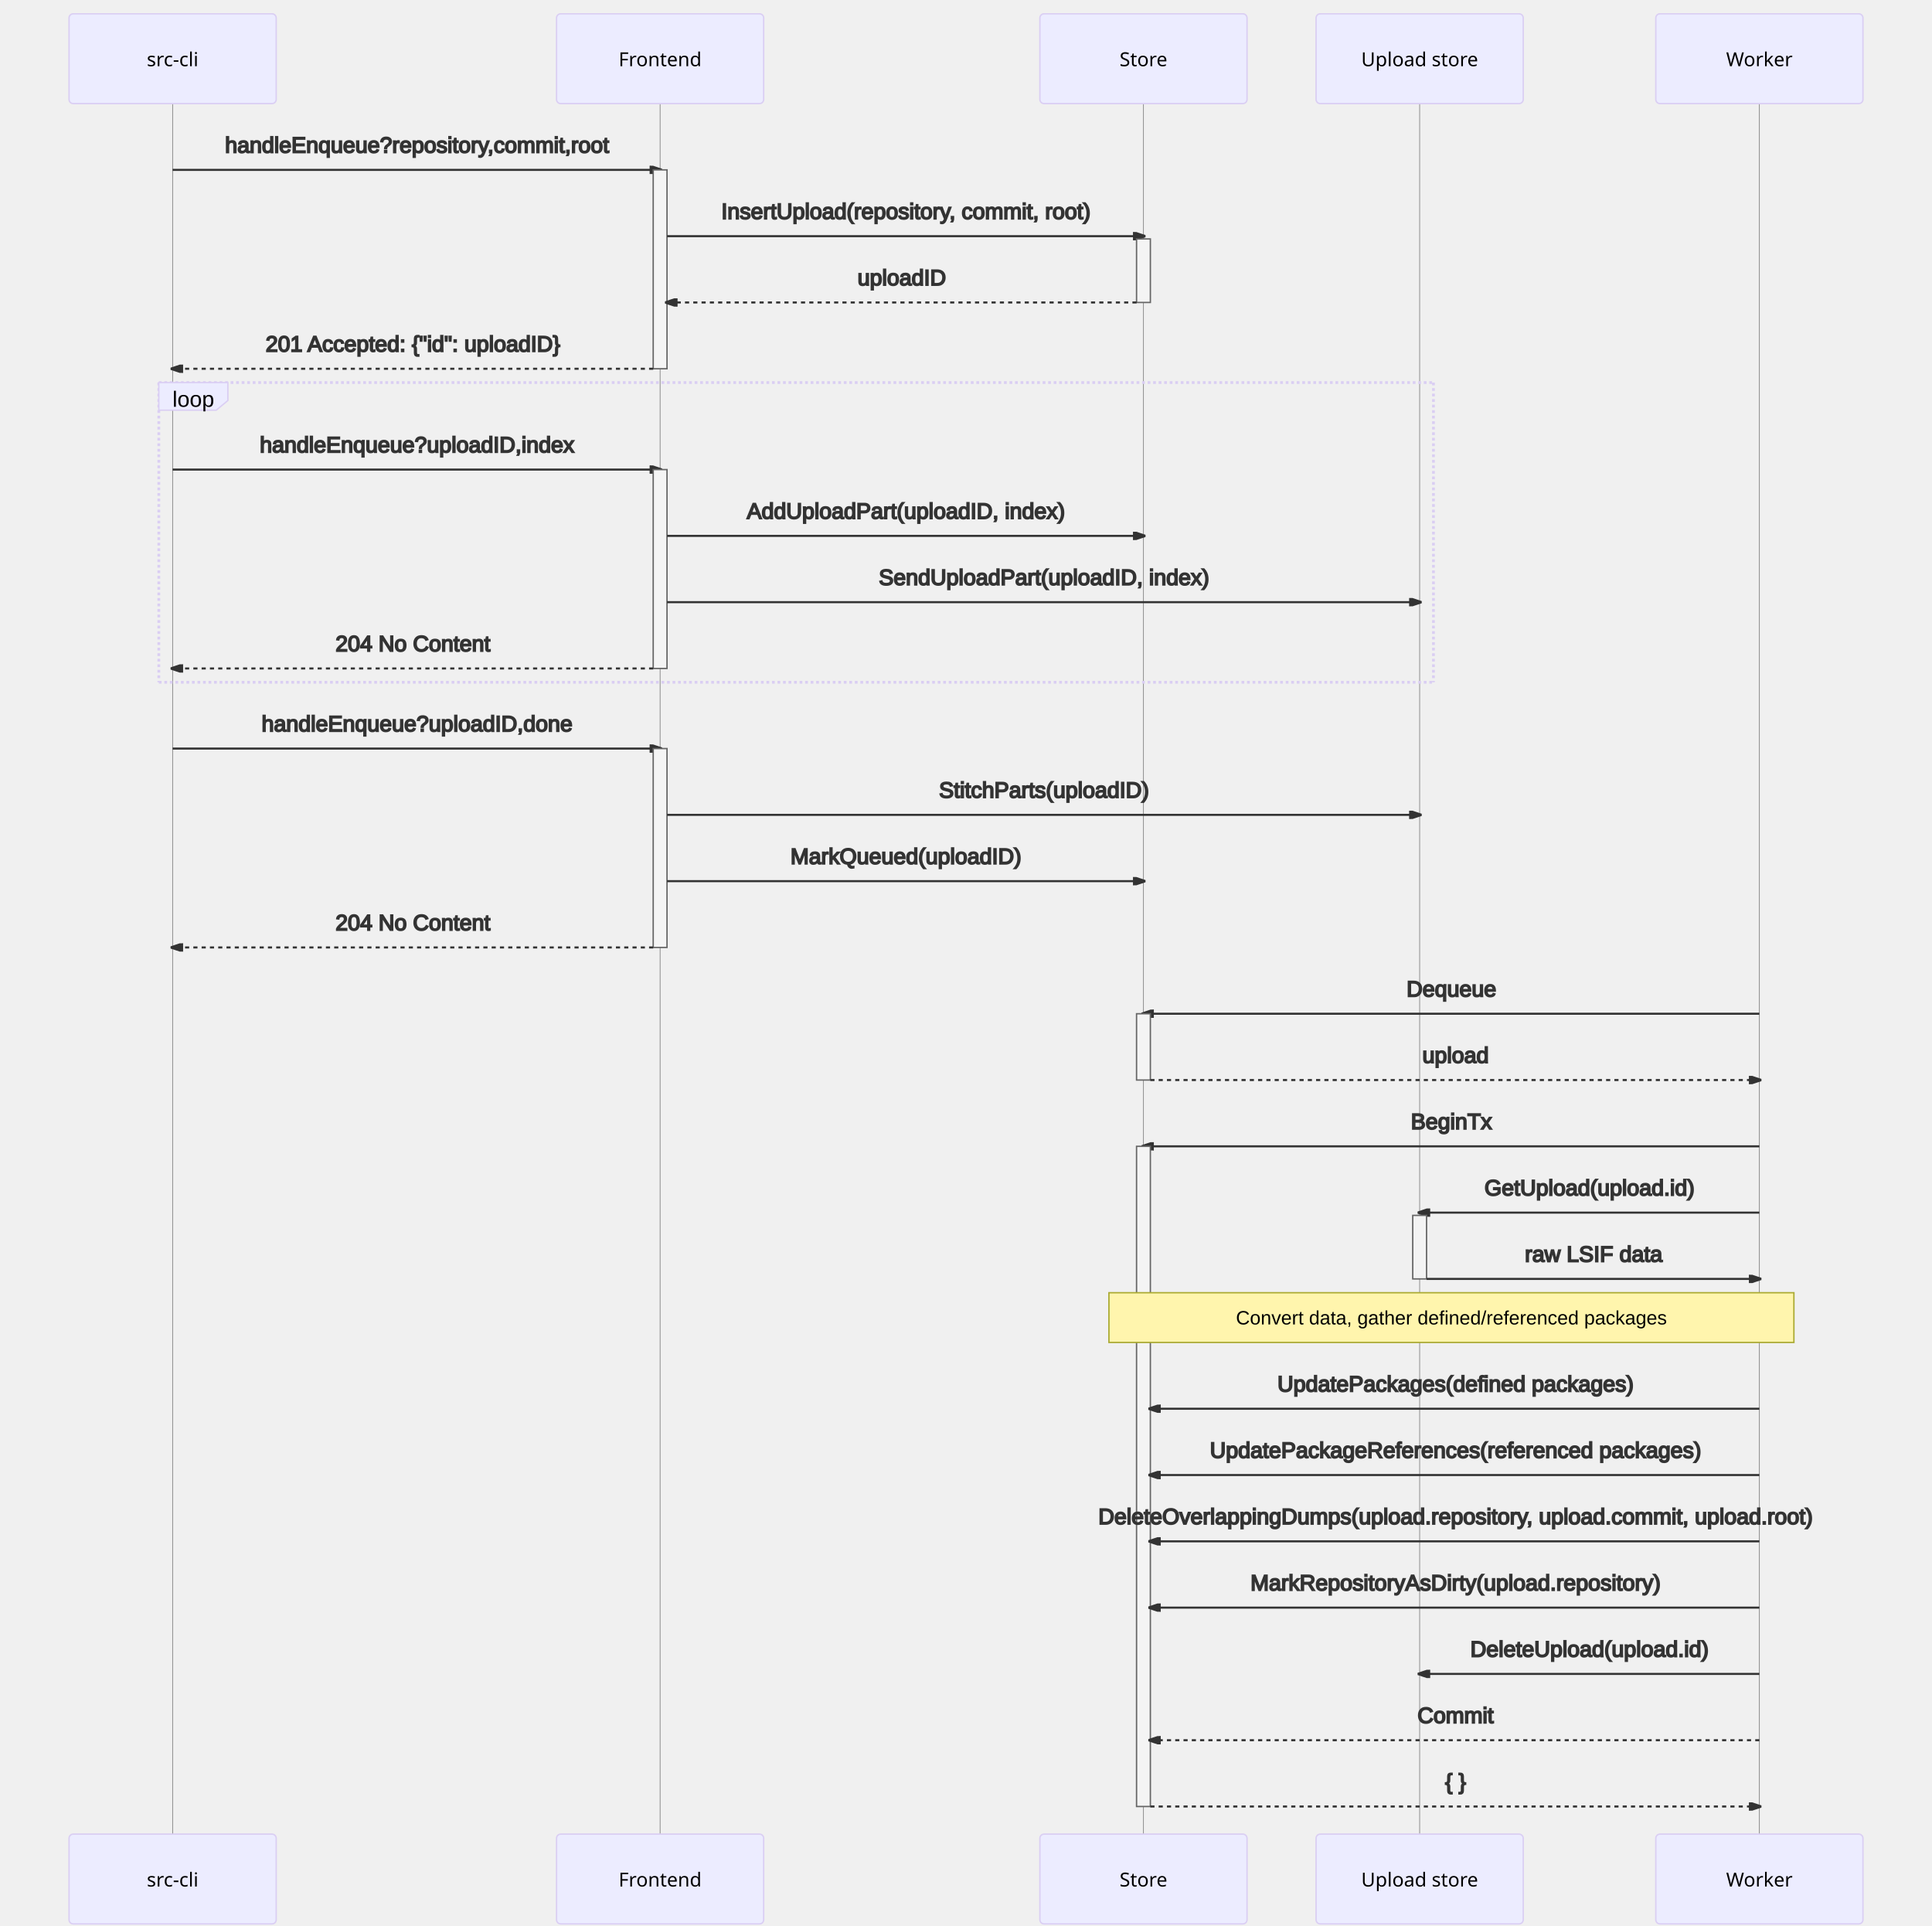
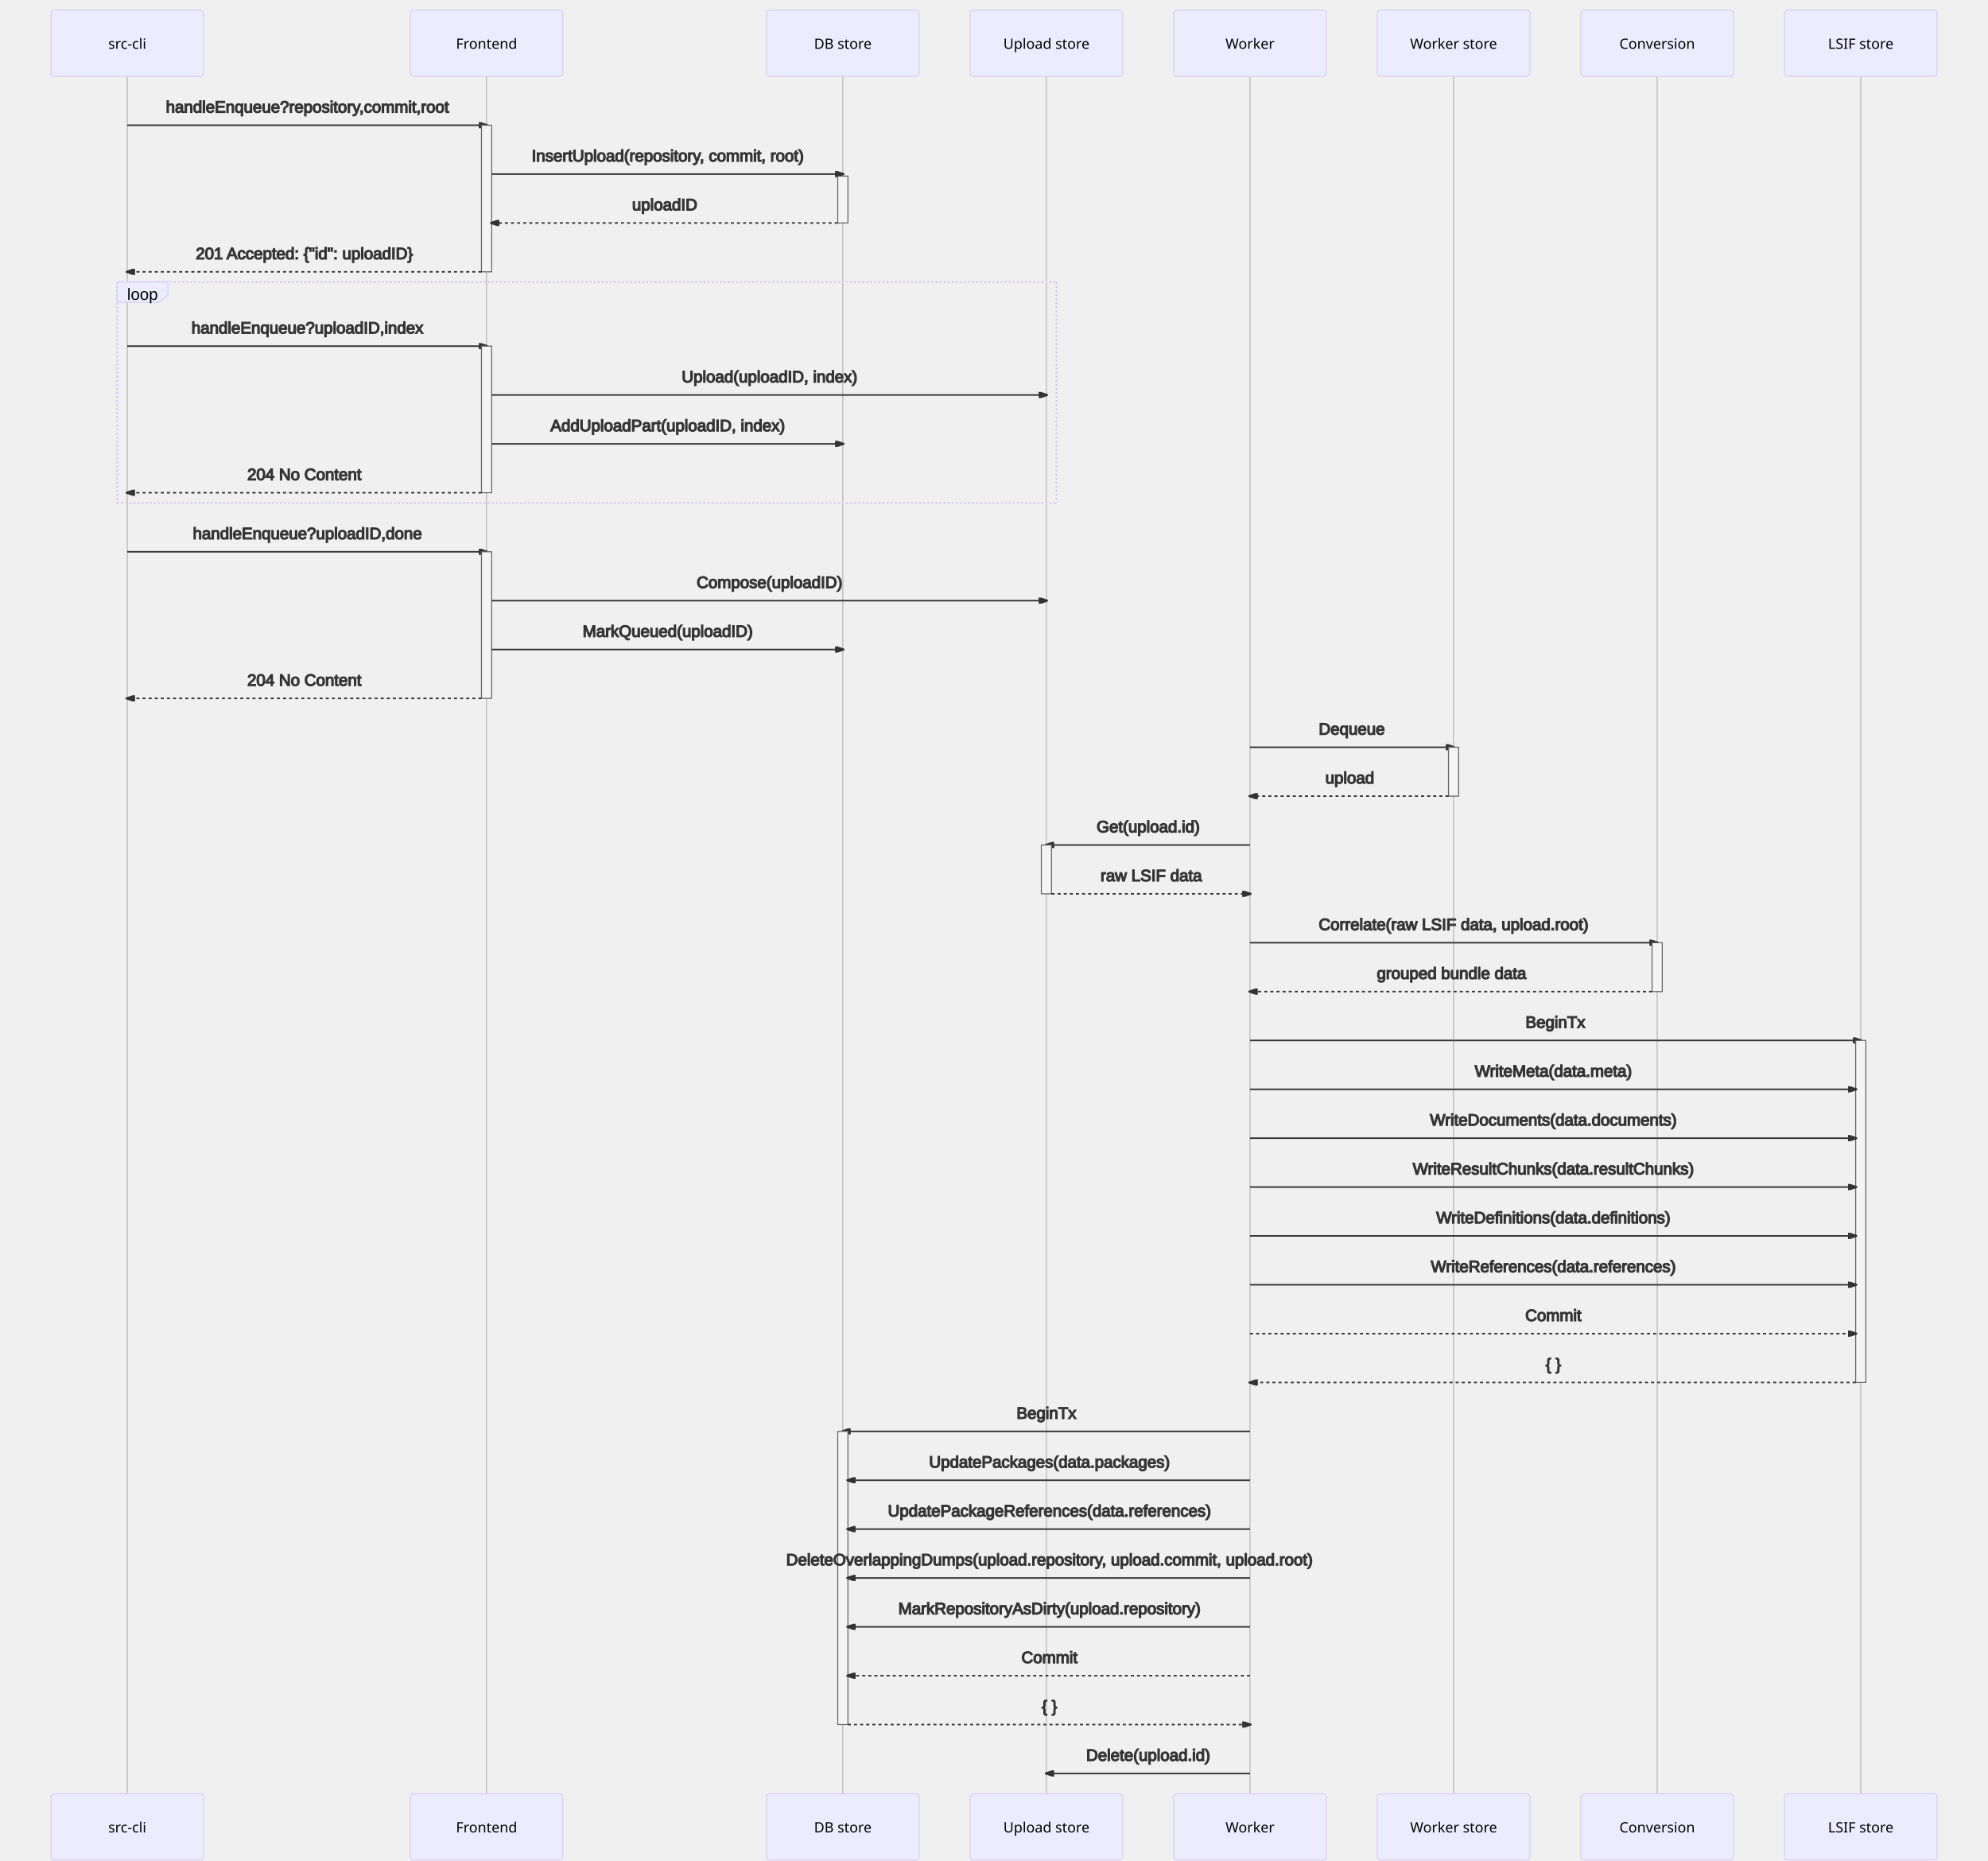
- <svg xmlns="http://www.w3.org/2000/svg" id="mermaid-upload" width="100%" height="100%" style="max-width:1399px;" viewBox="-50 -10 1399 1394">
+ <svg xmlns="http://www.w3.org/2000/svg" id="mermaid-upload" width="100%" height="100%" style="max-width:1953px;" viewBox="-50 -10 1953 1828">
  <style>#mermaid-upload{font-family:"trebuchet ms",verdana,arial;font-size:16px;fill:#333;}#mermaid-upload .error-icon{fill:#552222;}#mermaid-upload .error-text{fill:#552222;stroke:#552222;}#mermaid-upload .edge-thickness-normal{stroke-width:2px;}#mermaid-upload .edge-thickness-thick{stroke-width:3.5px;}#mermaid-upload .edge-pattern-solid{stroke-dasharray:0;}#mermaid-upload .edge-pattern-dashed{stroke-dasharray:3;}#mermaid-upload .edge-pattern-dotted{stroke-dasharray:2;}#mermaid-upload .marker{fill:#333333;}#mermaid-upload .marker.cross{stroke:#333333;}#mermaid-upload svg{font-family:"trebuchet ms",verdana,arial;font-size:16px;}#mermaid-upload .actor{stroke:hsl(259.626,59.777%,87.902%);fill:#ECECFF;}#mermaid-upload text.actor &gt; tspan{fill:black;stroke:none;}#mermaid-upload .actor-line{stroke:grey;}#mermaid-upload .messageLine0{stroke-width:1.5;stroke-dasharray:none;stroke:#333;}#mermaid-upload .messageLine1{stroke-width:1.5;stroke-dasharray:2,2;stroke:#333;}#mermaid-upload #arrowhead path{fill:#333;stroke:#333;}#mermaid-upload .sequenceNumber{fill:white;}#mermaid-upload #sequencenumber{fill:#333;}#mermaid-upload #crosshead path{fill:#333;stroke:#333;}#mermaid-upload .messageText{fill:#333;stroke:#333;}#mermaid-upload .labelBox{stroke:hsl(259.626,59.777%,87.902%);fill:#ECECFF;}#mermaid-upload .labelText,#mermaid-upload .labelText &gt; tspan{fill:black;stroke:none;}#mermaid-upload .loopText,#mermaid-upload .loopText &gt; tspan{fill:black;stroke:none;}#mermaid-upload .loopLine{stroke-width:2px;stroke-dasharray:2,2;stroke:hsl(259.626,59.777%,87.902%);fill:hsl(259.626,59.777%,87.902%);}#mermaid-upload .note{stroke:#aaaa33;fill:#fff5ad;}#mermaid-upload .noteText,#mermaid-upload .noteText &gt; tspan{fill:black;stroke:none;}#mermaid-upload .activation0{fill:#f4f4f4;stroke:#666;}#mermaid-upload .activation1{fill:#f4f4f4;stroke:#666;}#mermaid-upload .activation2{fill:#f4f4f4;stroke:#666;}#mermaid-upload:root{--mermaid-font-family:"trebuchet ms",verdana,arial;}#mermaid-upload sequence{fill:apa;}</style>
  <g />
  <g>
-     <line id="actor0" x1="75" y1="5" x2="75" y2="1383" class="actor-line" stroke-width="0.5px" stroke="#999" />
+     <line id="actor0" x1="75" y1="5" x2="75" y2="1817" class="actor-line" stroke-width="0.5px" stroke="#999" />
    <rect x="0" y="0" fill="#eaeaea" stroke="#666" width="150" height="65" rx="3" ry="3" class="actor" />
    <text x="75" y="32.5" dominant-baseline="central" alignment-baseline="central" class="actor" style="text-anchor: middle; font-size: 14px; font-weight: 400; font-family: Open-Sans, sans-serif;">
      <tspan x="75" dy="0">src-cli</tspan>
    </text>
  </g>
  <g>
-     <line id="actor1" x1="428" y1="5" x2="428" y2="1383" class="actor-line" stroke-width="0.5px" stroke="#999" />
+     <line id="actor1" x1="428" y1="5" x2="428" y2="1817" class="actor-line" stroke-width="0.5px" stroke="#999" />
    <rect x="353" y="0" fill="#eaeaea" stroke="#666" width="150" height="65" rx="3" ry="3" class="actor" />
    <text x="428" y="32.5" dominant-baseline="central" alignment-baseline="central" class="actor" style="text-anchor: middle; font-size: 14px; font-weight: 400; font-family: Open-Sans, sans-serif;">
      <tspan x="428" dy="0">Frontend</tspan>
    </text>
  </g>
  <g>
-     <line id="actor2" x1="778" y1="5" x2="778" y2="1383" class="actor-line" stroke-width="0.5px" stroke="#999" />
+     <line id="actor2" x1="778" y1="5" x2="778" y2="1817" class="actor-line" stroke-width="0.5px" stroke="#999" />
    <rect x="703" y="0" fill="#eaeaea" stroke="#666" width="150" height="65" rx="3" ry="3" class="actor" />
    <text x="778" y="32.5" dominant-baseline="central" alignment-baseline="central" class="actor" style="text-anchor: middle; font-size: 14px; font-weight: 400; font-family: Open-Sans, sans-serif;">
-       <tspan x="778" dy="0">Store</tspan>
-     </text>
-   </g>
-   <g>
-     <line id="actor3" x1="978" y1="5" x2="978" y2="1383" class="actor-line" stroke-width="0.5px" stroke="#999" />
+       <tspan x="778" dy="0">DB store</tspan>
+     </text>
+   </g>
+   <g>
+     <line id="actor3" x1="978" y1="5" x2="978" y2="1817" class="actor-line" stroke-width="0.5px" stroke="#999" />
    <rect x="903" y="0" fill="#eaeaea" stroke="#666" width="150" height="65" rx="3" ry="3" class="actor" />
    <text x="978" y="32.5" dominant-baseline="central" alignment-baseline="central" class="actor" style="text-anchor: middle; font-size: 14px; font-weight: 400; font-family: Open-Sans, sans-serif;">
      <tspan x="978" dy="0">Upload store</tspan>
    </text>
  </g>
  <g>
-     <line id="actor4" x1="1224" y1="5" x2="1224" y2="1383" class="actor-line" stroke-width="0.5px" stroke="#999" />
-     <rect x="1149" y="0" fill="#eaeaea" stroke="#666" width="150" height="65" rx="3" ry="3" class="actor" />
-     <text x="1224" y="32.5" dominant-baseline="central" alignment-baseline="central" class="actor" style="text-anchor: middle; font-size: 14px; font-weight: 400; font-family: Open-Sans, sans-serif;">
-       <tspan x="1224" dy="0">Worker</tspan>
+     <line id="actor4" x1="1178" y1="5" x2="1178" y2="1817" class="actor-line" stroke-width="0.5px" stroke="#999" />
+     <rect x="1103" y="0" fill="#eaeaea" stroke="#666" width="150" height="65" rx="3" ry="3" class="actor" />
+     <text x="1178" y="32.5" dominant-baseline="central" alignment-baseline="central" class="actor" style="text-anchor: middle; font-size: 14px; font-weight: 400; font-family: Open-Sans, sans-serif;">
+       <tspan x="1178" dy="0">Worker</tspan>
+     </text>
+   </g>
+   <g>
+     <line id="actor5" x1="1378" y1="5" x2="1378" y2="1817" class="actor-line" stroke-width="0.5px" stroke="#999" />
+     <rect x="1303" y="0" fill="#eaeaea" stroke="#666" width="150" height="65" rx="3" ry="3" class="actor" />
+     <text x="1378" y="32.5" dominant-baseline="central" alignment-baseline="central" class="actor" style="text-anchor: middle; font-size: 14px; font-weight: 400; font-family: Open-Sans, sans-serif;">
+       <tspan x="1378" dy="0">Worker store</tspan>
+     </text>
+   </g>
+   <g>
+     <line id="actor6" x1="1578" y1="5" x2="1578" y2="1817" class="actor-line" stroke-width="0.5px" stroke="#999" />
+     <rect x="1503" y="0" fill="#eaeaea" stroke="#666" width="150" height="65" rx="3" ry="3" class="actor" />
+     <text x="1578" y="32.5" dominant-baseline="central" alignment-baseline="central" class="actor" style="text-anchor: middle; font-size: 14px; font-weight: 400; font-family: Open-Sans, sans-serif;">
+       <tspan x="1578" dy="0">Conversion</tspan>
+     </text>
+   </g>
+   <g>
+     <line id="actor7" x1="1778" y1="5" x2="1778" y2="1817" class="actor-line" stroke-width="0.5px" stroke="#999" />
+     <rect x="1703" y="0" fill="#eaeaea" stroke="#666" width="150" height="65" rx="3" ry="3" class="actor" />
+     <text x="1778" y="32.5" dominant-baseline="central" alignment-baseline="central" class="actor" style="text-anchor: middle; font-size: 14px; font-weight: 400; font-family: Open-Sans, sans-serif;">
+       <tspan x="1778" dy="0">LSIF store</tspan>
    </text>
  </g>
  <defs>
    <marker id="arrowhead" refX="5" refY="2" markerWidth="6" markerHeight="4" orient="auto">
      <path d="M 0,0 V 4 L6,2 Z" />
    </marker>
  </defs>
  <defs>
    <marker id="crosshead" markerWidth="15" markerHeight="8" orient="auto" refX="16" refY="4">
      <path fill="black" stroke="#000000" stroke-width="1px" d="M 9,2 V 6 L16,4 Z" style="stroke-dasharray: 0, 0;" />
      <path fill="none" stroke="#000000" stroke-width="1px" d="M 0,1 L 6,7 M 6,1 L 0,7" style="stroke-dasharray: 0, 0;" />
    </marker>
  </defs>
  <defs>
    <marker id="sequencenumber" refX="15" refY="15" markerWidth="60" markerHeight="40" orient="auto">
      <circle cx="15" cy="15" r="6" />
    </marker>
  </defs>
  <text x="252" y="80" text-anchor="middle" dominant-baseline="middle" alignment-baseline="middle" class="messageText" dy="1em" style="font-family: &quot;trebuchet ms&quot;, verdana, arial; font-size: 16px; font-weight: 400;">handleEnqueue?repository,commit,root</text>
  <line x1="75" y1="113" x2="428" y2="113" class="messageLine0" stroke-width="2" stroke="none" marker-end="url(#arrowhead)" style="fill: none;" />
  <g>
    <rect x="423" y="113" fill="#EDF2AE" stroke="#666" width="10" height="144" rx="0" ry="0" class="activation0" />
  </g>
  <text x="606" y="128" text-anchor="middle" dominant-baseline="middle" alignment-baseline="middle" class="messageText" dy="1em" style="font-family: &quot;trebuchet ms&quot;, verdana, arial; font-size: 16px; font-weight: 400;">InsertUpload(repository, commit, root)</text>
  <line x1="433" y1="161" x2="778" y2="161" class="messageLine0" stroke-width="2" stroke="none" marker-end="url(#arrowhead)" style="fill: none;" />
  <g>
    <rect x="773" y="163" fill="#EDF2AE" stroke="#666" width="10" height="46" rx="0" ry="0" class="activation0" />
  </g>
  <text x="603" y="176" text-anchor="middle" dominant-baseline="middle" alignment-baseline="middle" class="messageText" dy="1em" style="font-family: &quot;trebuchet ms&quot;, verdana, arial; font-size: 16px; font-weight: 400;">uploadID</text>
  <line x1="773" y1="209" x2="433" y2="209" class="messageLine1" stroke-width="2" stroke="none" marker-end="url(#arrowhead)" style="stroke-dasharray: 3, 3; fill: none;" />
  <text x="249" y="224" text-anchor="middle" dominant-baseline="middle" alignment-baseline="middle" class="messageText" dy="1em" style="font-family: &quot;trebuchet ms&quot;, verdana, arial; font-size: 16px; font-weight: 400;">201 Accepted: {"id": uploadID}</text>
  <line x1="423" y1="257" x2="75" y2="257" class="messageLine1" stroke-width="2" stroke="none" marker-end="url(#arrowhead)" style="stroke-dasharray: 3, 3; fill: none;" />
  <text x="252" y="297" text-anchor="middle" dominant-baseline="middle" alignment-baseline="middle" class="messageText" dy="1em" style="font-family: &quot;trebuchet ms&quot;, verdana, arial; font-size: 16px; font-weight: 400;">handleEnqueue?uploadID,index</text>
  <line x1="75" y1="330" x2="428" y2="330" class="messageLine0" stroke-width="2" stroke="none" marker-end="url(#arrowhead)" style="fill: none;" />
  <g>
    <rect x="423" y="330" fill="#EDF2AE" stroke="#666" width="10" height="144" rx="0" ry="0" class="activation0" />
  </g>
-   <text x="606" y="345" text-anchor="middle" dominant-baseline="middle" alignment-baseline="middle" class="messageText" dy="1em" style="font-family: &quot;trebuchet ms&quot;, verdana, arial; font-size: 16px; font-weight: 400;">AddUploadPart(uploadID, index)</text>
-   <line x1="433" y1="378" x2="778" y2="378" class="messageLine0" stroke-width="2" stroke="none" marker-end="url(#arrowhead)" style="fill: none;" />
-   <text x="706" y="393" text-anchor="middle" dominant-baseline="middle" alignment-baseline="middle" class="messageText" dy="1em" style="font-family: &quot;trebuchet ms&quot;, verdana, arial; font-size: 16px; font-weight: 400;">SendUploadPart(uploadID, index)</text>
-   <line x1="433" y1="426" x2="978" y2="426" class="messageLine0" stroke-width="2" stroke="none" marker-end="url(#arrowhead)" style="fill: none;" />
+   <text x="706" y="345" text-anchor="middle" dominant-baseline="middle" alignment-baseline="middle" class="messageText" dy="1em" style="font-family: &quot;trebuchet ms&quot;, verdana, arial; font-size: 16px; font-weight: 400;">Upload(uploadID, index)</text>
+   <line x1="433" y1="378" x2="978" y2="378" class="messageLine0" stroke-width="2" stroke="none" marker-end="url(#arrowhead)" style="fill: none;" />
+   <text x="606" y="393" text-anchor="middle" dominant-baseline="middle" alignment-baseline="middle" class="messageText" dy="1em" style="font-family: &quot;trebuchet ms&quot;, verdana, arial; font-size: 16px; font-weight: 400;">AddUploadPart(uploadID, index)</text>
+   <line x1="433" y1="426" x2="778" y2="426" class="messageLine0" stroke-width="2" stroke="none" marker-end="url(#arrowhead)" style="fill: none;" />
  <text x="249" y="441" text-anchor="middle" dominant-baseline="middle" alignment-baseline="middle" class="messageText" dy="1em" style="font-family: &quot;trebuchet ms&quot;, verdana, arial; font-size: 16px; font-weight: 400;">204 No Content</text>
  <line x1="423" y1="474" x2="75" y2="474" class="messageLine1" stroke-width="2" stroke="none" marker-end="url(#arrowhead)" style="stroke-dasharray: 3, 3; fill: none;" />
  <g>
    <line x1="65" y1="267" x2="988" y2="267" class="loopLine" />
    <line x1="988" y1="267" x2="988" y2="484" class="loopLine" />
    <line x1="65" y1="484" x2="988" y2="484" class="loopLine" />
    <line x1="65" y1="267" x2="65" y2="484" class="loopLine" />
    <polygon points="65,267 115,267 115,280 106.6,287 65,287" class="labelBox" />
    <text x="90" y="280" text-anchor="middle" dominant-baseline="middle" alignment-baseline="middle" class="labelText" style="font-family: &quot;trebuchet ms&quot;, verdana, arial; font-size: 16px; font-weight: 400;">loop</text>
    <text x="551.5" y="285" text-anchor="middle" class="loopText" style="font-family: &quot;trebuchet ms&quot;, verdana, arial; font-size: 16px; font-weight: 400;">
      <tspan x="551.5" />
    </text>
  </g>
  <text x="252" y="499" text-anchor="middle" dominant-baseline="middle" alignment-baseline="middle" class="messageText" dy="1em" style="font-family: &quot;trebuchet ms&quot;, verdana, arial; font-size: 16px; font-weight: 400;">handleEnqueue?uploadID,done</text>
  <line x1="75" y1="532" x2="428" y2="532" class="messageLine0" stroke-width="2" stroke="none" marker-end="url(#arrowhead)" style="fill: none;" />
  <g>
    <rect x="423" y="532" fill="#EDF2AE" stroke="#666" width="10" height="144" rx="0" ry="0" class="activation0" />
  </g>
-   <text x="706" y="547" text-anchor="middle" dominant-baseline="middle" alignment-baseline="middle" class="messageText" dy="1em" style="font-family: &quot;trebuchet ms&quot;, verdana, arial; font-size: 16px; font-weight: 400;">StitchParts(uploadID)</text>
+   <text x="706" y="547" text-anchor="middle" dominant-baseline="middle" alignment-baseline="middle" class="messageText" dy="1em" style="font-family: &quot;trebuchet ms&quot;, verdana, arial; font-size: 16px; font-weight: 400;">Compose(uploadID)</text>
  <line x1="433" y1="580" x2="978" y2="580" class="messageLine0" stroke-width="2" stroke="none" marker-end="url(#arrowhead)" style="fill: none;" />
  <text x="606" y="595" text-anchor="middle" dominant-baseline="middle" alignment-baseline="middle" class="messageText" dy="1em" style="font-family: &quot;trebuchet ms&quot;, verdana, arial; font-size: 16px; font-weight: 400;">MarkQueued(uploadID)</text>
  <line x1="433" y1="628" x2="778" y2="628" class="messageLine0" stroke-width="2" stroke="none" marker-end="url(#arrowhead)" style="fill: none;" />
  <text x="249" y="643" text-anchor="middle" dominant-baseline="middle" alignment-baseline="middle" class="messageText" dy="1em" style="font-family: &quot;trebuchet ms&quot;, verdana, arial; font-size: 16px; font-weight: 400;">204 No Content</text>
  <line x1="423" y1="676" x2="75" y2="676" class="messageLine1" stroke-width="2" stroke="none" marker-end="url(#arrowhead)" style="stroke-dasharray: 3, 3; fill: none;" />
-   <text x="1001" y="691" text-anchor="middle" dominant-baseline="middle" alignment-baseline="middle" class="messageText" dy="1em" style="font-family: &quot;trebuchet ms&quot;, verdana, arial; font-size: 16px; font-weight: 400;">Dequeue</text>
-   <line x1="1224" y1="724" x2="778" y2="724" class="messageLine0" stroke-width="2" stroke="none" marker-end="url(#arrowhead)" style="fill: none;" />
-   <g>
-     <rect x="773" y="724" fill="#EDF2AE" stroke="#666" width="10" height="48" rx="0" ry="0" class="activation0" />
-   </g>
-   <text x="1004" y="739" text-anchor="middle" dominant-baseline="middle" alignment-baseline="middle" class="messageText" dy="1em" style="font-family: &quot;trebuchet ms&quot;, verdana, arial; font-size: 16px; font-weight: 400;">upload</text>
-   <line x1="783" y1="772" x2="1224" y2="772" class="messageLine1" stroke-width="2" stroke="none" marker-end="url(#arrowhead)" style="stroke-dasharray: 3, 3; fill: none;" />
-   <text x="1001" y="787" text-anchor="middle" dominant-baseline="middle" alignment-baseline="middle" class="messageText" dy="1em" style="font-family: &quot;trebuchet ms&quot;, verdana, arial; font-size: 16px; font-weight: 400;">BeginTx</text>
-   <line x1="1224" y1="820" x2="778" y2="820" class="messageLine0" stroke-width="2" stroke="none" marker-end="url(#arrowhead)" style="fill: none;" />
-   <g>
-     <rect x="773" y="820" fill="#EDF2AE" stroke="#666" width="10" height="478" rx="0" ry="0" class="activation0" />
-   </g>
-   <text x="1101" y="835" text-anchor="middle" dominant-baseline="middle" alignment-baseline="middle" class="messageText" dy="1em" style="font-family: &quot;trebuchet ms&quot;, verdana, arial; font-size: 16px; font-weight: 400;">GetUpload(upload.id)</text>
-   <line x1="1224" y1="868" x2="978" y2="868" class="messageLine0" stroke-width="2" stroke="none" marker-end="url(#arrowhead)" style="fill: none;" />
-   <g>
-     <rect x="973" y="870" fill="#EDF2AE" stroke="#666" width="10" height="46" rx="0" ry="0" class="activation0" />
-   </g>
-   <text x="1104" y="883" text-anchor="middle" dominant-baseline="middle" alignment-baseline="middle" class="messageText" dy="1em" style="font-family: &quot;trebuchet ms&quot;, verdana, arial; font-size: 16px; font-weight: 400;">raw LSIF data</text>
-   <line x1="983" y1="916" x2="1224" y2="916" class="messageLine0" stroke-width="2" stroke="none" marker-end="url(#arrowhead)" style="fill: none;" />
-   <g>
-     <rect x="753" y="926" fill="#EDF2AE" stroke="#666" width="496" height="36" rx="0" ry="0" class="note" />
-     <text x="1001" y="931" text-anchor="middle" dominant-baseline="middle" alignment-baseline="middle" class="noteText" dy="1em" style="font-family: &quot;trebuchet ms&quot;, verdana, arial; font-size: 14px; font-weight: 400;">
-       <tspan x="1001">Convert data, gather defined/referenced packages</tspan>
-     </text>
-   </g>
-   <text x="1004" y="977" text-anchor="middle" dominant-baseline="middle" alignment-baseline="middle" class="messageText" dy="1em" style="font-family: &quot;trebuchet ms&quot;, verdana, arial; font-size: 16px; font-weight: 400;">UpdatePackages(defined packages)</text>
-   <line x1="1224" y1="1010" x2="783" y2="1010" class="messageLine0" stroke-width="2" stroke="none" marker-end="url(#arrowhead)" style="fill: none;" />
-   <text x="1004" y="1025" text-anchor="middle" dominant-baseline="middle" alignment-baseline="middle" class="messageText" dy="1em" style="font-family: &quot;trebuchet ms&quot;, verdana, arial; font-size: 16px; font-weight: 400;">UpdatePackageReferences(referenced packages)</text>
-   <line x1="1224" y1="1058" x2="783" y2="1058" class="messageLine0" stroke-width="2" stroke="none" marker-end="url(#arrowhead)" style="fill: none;" />
-   <text x="1004" y="1073" text-anchor="middle" dominant-baseline="middle" alignment-baseline="middle" class="messageText" dy="1em" style="font-family: &quot;trebuchet ms&quot;, verdana, arial; font-size: 16px; font-weight: 400;">DeleteOverlappingDumps(upload.repository, upload.commit, upload.root)</text>
-   <line x1="1224" y1="1106" x2="783" y2="1106" class="messageLine0" stroke-width="2" stroke="none" marker-end="url(#arrowhead)" style="fill: none;" />
-   <text x="1004" y="1121" text-anchor="middle" dominant-baseline="middle" alignment-baseline="middle" class="messageText" dy="1em" style="font-family: &quot;trebuchet ms&quot;, verdana, arial; font-size: 16px; font-weight: 400;">MarkRepositoryAsDirty(upload.repository)</text>
-   <line x1="1224" y1="1154" x2="783" y2="1154" class="messageLine0" stroke-width="2" stroke="none" marker-end="url(#arrowhead)" style="fill: none;" />
-   <text x="1101" y="1169" text-anchor="middle" dominant-baseline="middle" alignment-baseline="middle" class="messageText" dy="1em" style="font-family: &quot;trebuchet ms&quot;, verdana, arial; font-size: 16px; font-weight: 400;">DeleteUpload(upload.id)</text>
-   <line x1="1224" y1="1202" x2="978" y2="1202" class="messageLine0" stroke-width="2" stroke="none" marker-end="url(#arrowhead)" style="fill: none;" />
-   <text x="1004" y="1217" text-anchor="middle" dominant-baseline="middle" alignment-baseline="middle" class="messageText" dy="1em" style="font-family: &quot;trebuchet ms&quot;, verdana, arial; font-size: 16px; font-weight: 400;">Commit</text>
-   <line x1="1224" y1="1250" x2="783" y2="1250" class="messageLine1" stroke-width="2" stroke="none" marker-end="url(#arrowhead)" style="stroke-dasharray: 3, 3; fill: none;" />
-   <text x="1004" y="1265" text-anchor="middle" dominant-baseline="middle" alignment-baseline="middle" class="messageText" dy="1em" style="font-family: &quot;trebuchet ms&quot;, verdana, arial; font-size: 16px; font-weight: 400;">{ }</text>
-   <line x1="783" y1="1298" x2="1224" y2="1298" class="messageLine1" stroke-width="2" stroke="none" marker-end="url(#arrowhead)" style="stroke-dasharray: 3, 3; fill: none;" />
-   <g>
-     <rect x="0" y="1318" fill="#eaeaea" stroke="#666" width="150" height="65" rx="3" ry="3" class="actor" />
-     <text x="75" y="1350.5" dominant-baseline="central" alignment-baseline="central" class="actor" style="text-anchor: middle; font-size: 14px; font-weight: 400; font-family: Open-Sans, sans-serif;">
+   <text x="1278" y="691" text-anchor="middle" dominant-baseline="middle" alignment-baseline="middle" class="messageText" dy="1em" style="font-family: &quot;trebuchet ms&quot;, verdana, arial; font-size: 16px; font-weight: 400;">Dequeue</text>
+   <line x1="1178" y1="724" x2="1378" y2="724" class="messageLine0" stroke-width="2" stroke="none" marker-end="url(#arrowhead)" style="fill: none;" />
+   <g>
+     <rect x="1373" y="724" fill="#EDF2AE" stroke="#666" width="10" height="48" rx="0" ry="0" class="activation0" />
+   </g>
+   <text x="1276" y="739" text-anchor="middle" dominant-baseline="middle" alignment-baseline="middle" class="messageText" dy="1em" style="font-family: &quot;trebuchet ms&quot;, verdana, arial; font-size: 16px; font-weight: 400;">upload</text>
+   <line x1="1373" y1="772" x2="1178" y2="772" class="messageLine1" stroke-width="2" stroke="none" marker-end="url(#arrowhead)" style="stroke-dasharray: 3, 3; fill: none;" />
+   <text x="1078" y="787" text-anchor="middle" dominant-baseline="middle" alignment-baseline="middle" class="messageText" dy="1em" style="font-family: &quot;trebuchet ms&quot;, verdana, arial; font-size: 16px; font-weight: 400;">Get(upload.id)</text>
+   <line x1="1178" y1="820" x2="978" y2="820" class="messageLine0" stroke-width="2" stroke="none" marker-end="url(#arrowhead)" style="fill: none;" />
+   <g>
+     <rect x="973" y="820" fill="#EDF2AE" stroke="#666" width="10" height="48" rx="0" ry="0" class="activation0" />
+   </g>
+   <text x="1081" y="835" text-anchor="middle" dominant-baseline="middle" alignment-baseline="middle" class="messageText" dy="1em" style="font-family: &quot;trebuchet ms&quot;, verdana, arial; font-size: 16px; font-weight: 400;">raw LSIF data</text>
+   <line x1="983" y1="868" x2="1178" y2="868" class="messageLine1" stroke-width="2" stroke="none" marker-end="url(#arrowhead)" style="stroke-dasharray: 3, 3; fill: none;" />
+   <text x="1378" y="883" text-anchor="middle" dominant-baseline="middle" alignment-baseline="middle" class="messageText" dy="1em" style="font-family: &quot;trebuchet ms&quot;, verdana, arial; font-size: 16px; font-weight: 400;">Correlate(raw LSIF data, upload.root)</text>
+   <line x1="1178" y1="916" x2="1578" y2="916" class="messageLine0" stroke-width="2" stroke="none" marker-end="url(#arrowhead)" style="fill: none;" />
+   <g>
+     <rect x="1573" y="916" fill="#EDF2AE" stroke="#666" width="10" height="48" rx="0" ry="0" class="activation0" />
+   </g>
+   <text x="1376" y="931" text-anchor="middle" dominant-baseline="middle" alignment-baseline="middle" class="messageText" dy="1em" style="font-family: &quot;trebuchet ms&quot;, verdana, arial; font-size: 16px; font-weight: 400;">grouped bundle data</text>
+   <line x1="1573" y1="964" x2="1178" y2="964" class="messageLine1" stroke-width="2" stroke="none" marker-end="url(#arrowhead)" style="stroke-dasharray: 3, 3; fill: none;" />
+   <text x="1478" y="979" text-anchor="middle" dominant-baseline="middle" alignment-baseline="middle" class="messageText" dy="1em" style="font-family: &quot;trebuchet ms&quot;, verdana, arial; font-size: 16px; font-weight: 400;">BeginTx</text>
+   <line x1="1178" y1="1012" x2="1778" y2="1012" class="messageLine0" stroke-width="2" stroke="none" marker-end="url(#arrowhead)" style="fill: none;" />
+   <g>
+     <rect x="1773" y="1012" fill="#EDF2AE" stroke="#666" width="10" height="336" rx="0" ry="0" class="activation0" />
+   </g>
+   <text x="1476" y="1027" text-anchor="middle" dominant-baseline="middle" alignment-baseline="middle" class="messageText" dy="1em" style="font-family: &quot;trebuchet ms&quot;, verdana, arial; font-size: 16px; font-weight: 400;">WriteMeta(data.meta)</text>
+   <line x1="1178" y1="1060" x2="1773" y2="1060" class="messageLine0" stroke-width="2" stroke="none" marker-end="url(#arrowhead)" style="fill: none;" />
+   <text x="1476" y="1075" text-anchor="middle" dominant-baseline="middle" alignment-baseline="middle" class="messageText" dy="1em" style="font-family: &quot;trebuchet ms&quot;, verdana, arial; font-size: 16px; font-weight: 400;">WriteDocuments(data.documents)</text>
+   <line x1="1178" y1="1108" x2="1773" y2="1108" class="messageLine0" stroke-width="2" stroke="none" marker-end="url(#arrowhead)" style="fill: none;" />
+   <text x="1476" y="1123" text-anchor="middle" dominant-baseline="middle" alignment-baseline="middle" class="messageText" dy="1em" style="font-family: &quot;trebuchet ms&quot;, verdana, arial; font-size: 16px; font-weight: 400;">WriteResultChunks(data.resultChunks)</text>
+   <line x1="1178" y1="1156" x2="1773" y2="1156" class="messageLine0" stroke-width="2" stroke="none" marker-end="url(#arrowhead)" style="fill: none;" />
+   <text x="1476" y="1171" text-anchor="middle" dominant-baseline="middle" alignment-baseline="middle" class="messageText" dy="1em" style="font-family: &quot;trebuchet ms&quot;, verdana, arial; font-size: 16px; font-weight: 400;">WriteDefinitions(data.definitions)</text>
+   <line x1="1178" y1="1204" x2="1773" y2="1204" class="messageLine0" stroke-width="2" stroke="none" marker-end="url(#arrowhead)" style="fill: none;" />
+   <text x="1476" y="1219" text-anchor="middle" dominant-baseline="middle" alignment-baseline="middle" class="messageText" dy="1em" style="font-family: &quot;trebuchet ms&quot;, verdana, arial; font-size: 16px; font-weight: 400;">WriteReferences(data.references)</text>
+   <line x1="1178" y1="1252" x2="1773" y2="1252" class="messageLine0" stroke-width="2" stroke="none" marker-end="url(#arrowhead)" style="fill: none;" />
+   <text x="1476" y="1267" text-anchor="middle" dominant-baseline="middle" alignment-baseline="middle" class="messageText" dy="1em" style="font-family: &quot;trebuchet ms&quot;, verdana, arial; font-size: 16px; font-weight: 400;">Commit</text>
+   <line x1="1178" y1="1300" x2="1773" y2="1300" class="messageLine1" stroke-width="2" stroke="none" marker-end="url(#arrowhead)" style="stroke-dasharray: 3, 3; fill: none;" />
+   <text x="1476" y="1315" text-anchor="middle" dominant-baseline="middle" alignment-baseline="middle" class="messageText" dy="1em" style="font-family: &quot;trebuchet ms&quot;, verdana, arial; font-size: 16px; font-weight: 400;">{ }</text>
+   <line x1="1773" y1="1348" x2="1178" y2="1348" class="messageLine1" stroke-width="2" stroke="none" marker-end="url(#arrowhead)" style="stroke-dasharray: 3, 3; fill: none;" />
+   <text x="978" y="1363" text-anchor="middle" dominant-baseline="middle" alignment-baseline="middle" class="messageText" dy="1em" style="font-family: &quot;trebuchet ms&quot;, verdana, arial; font-size: 16px; font-weight: 400;">BeginTx</text>
+   <line x1="1178" y1="1396" x2="778" y2="1396" class="messageLine0" stroke-width="2" stroke="none" marker-end="url(#arrowhead)" style="fill: none;" />
+   <g>
+     <rect x="773" y="1396" fill="#EDF2AE" stroke="#666" width="10" height="288" rx="0" ry="0" class="activation0" />
+   </g>
+   <text x="981" y="1411" text-anchor="middle" dominant-baseline="middle" alignment-baseline="middle" class="messageText" dy="1em" style="font-family: &quot;trebuchet ms&quot;, verdana, arial; font-size: 16px; font-weight: 400;">UpdatePackages(data.packages)</text>
+   <line x1="1178" y1="1444" x2="783" y2="1444" class="messageLine0" stroke-width="2" stroke="none" marker-end="url(#arrowhead)" style="fill: none;" />
+   <text x="981" y="1459" text-anchor="middle" dominant-baseline="middle" alignment-baseline="middle" class="messageText" dy="1em" style="font-family: &quot;trebuchet ms&quot;, verdana, arial; font-size: 16px; font-weight: 400;">UpdatePackageReferences(data.references)</text>
+   <line x1="1178" y1="1492" x2="783" y2="1492" class="messageLine0" stroke-width="2" stroke="none" marker-end="url(#arrowhead)" style="fill: none;" />
+   <text x="981" y="1507" text-anchor="middle" dominant-baseline="middle" alignment-baseline="middle" class="messageText" dy="1em" style="font-family: &quot;trebuchet ms&quot;, verdana, arial; font-size: 16px; font-weight: 400;">DeleteOverlappingDumps(upload.repository, upload.commit, upload.root)</text>
+   <line x1="1178" y1="1540" x2="783" y2="1540" class="messageLine0" stroke-width="2" stroke="none" marker-end="url(#arrowhead)" style="fill: none;" />
+   <text x="981" y="1555" text-anchor="middle" dominant-baseline="middle" alignment-baseline="middle" class="messageText" dy="1em" style="font-family: &quot;trebuchet ms&quot;, verdana, arial; font-size: 16px; font-weight: 400;">MarkRepositoryAsDirty(upload.repository)</text>
+   <line x1="1178" y1="1588" x2="783" y2="1588" class="messageLine0" stroke-width="2" stroke="none" marker-end="url(#arrowhead)" style="fill: none;" />
+   <text x="981" y="1603" text-anchor="middle" dominant-baseline="middle" alignment-baseline="middle" class="messageText" dy="1em" style="font-family: &quot;trebuchet ms&quot;, verdana, arial; font-size: 16px; font-weight: 400;">Commit</text>
+   <line x1="1178" y1="1636" x2="783" y2="1636" class="messageLine1" stroke-width="2" stroke="none" marker-end="url(#arrowhead)" style="stroke-dasharray: 3, 3; fill: none;" />
+   <text x="981" y="1651" text-anchor="middle" dominant-baseline="middle" alignment-baseline="middle" class="messageText" dy="1em" style="font-family: &quot;trebuchet ms&quot;, verdana, arial; font-size: 16px; font-weight: 400;">{ }</text>
+   <line x1="783" y1="1684" x2="1178" y2="1684" class="messageLine1" stroke-width="2" stroke="none" marker-end="url(#arrowhead)" style="stroke-dasharray: 3, 3; fill: none;" />
+   <text x="1078" y="1699" text-anchor="middle" dominant-baseline="middle" alignment-baseline="middle" class="messageText" dy="1em" style="font-family: &quot;trebuchet ms&quot;, verdana, arial; font-size: 16px; font-weight: 400;">Delete(upload.id)</text>
+   <line x1="1178" y1="1732" x2="978" y2="1732" class="messageLine0" stroke-width="2" stroke="none" marker-end="url(#arrowhead)" style="fill: none;" />
+   <g>
+     <rect x="0" y="1752" fill="#eaeaea" stroke="#666" width="150" height="65" rx="3" ry="3" class="actor" />
+     <text x="75" y="1784.5" dominant-baseline="central" alignment-baseline="central" class="actor" style="text-anchor: middle; font-size: 14px; font-weight: 400; font-family: Open-Sans, sans-serif;">
      <tspan x="75" dy="0">src-cli</tspan>
    </text>
  </g>
  <g>
-     <rect x="353" y="1318" fill="#eaeaea" stroke="#666" width="150" height="65" rx="3" ry="3" class="actor" />
-     <text x="428" y="1350.5" dominant-baseline="central" alignment-baseline="central" class="actor" style="text-anchor: middle; font-size: 14px; font-weight: 400; font-family: Open-Sans, sans-serif;">
+     <rect x="353" y="1752" fill="#eaeaea" stroke="#666" width="150" height="65" rx="3" ry="3" class="actor" />
+     <text x="428" y="1784.5" dominant-baseline="central" alignment-baseline="central" class="actor" style="text-anchor: middle; font-size: 14px; font-weight: 400; font-family: Open-Sans, sans-serif;">
      <tspan x="428" dy="0">Frontend</tspan>
    </text>
  </g>
  <g>
-     <rect x="703" y="1318" fill="#eaeaea" stroke="#666" width="150" height="65" rx="3" ry="3" class="actor" />
-     <text x="778" y="1350.5" dominant-baseline="central" alignment-baseline="central" class="actor" style="text-anchor: middle; font-size: 14px; font-weight: 400; font-family: Open-Sans, sans-serif;">
-       <tspan x="778" dy="0">Store</tspan>
-     </text>
-   </g>
-   <g>
-     <rect x="903" y="1318" fill="#eaeaea" stroke="#666" width="150" height="65" rx="3" ry="3" class="actor" />
-     <text x="978" y="1350.5" dominant-baseline="central" alignment-baseline="central" class="actor" style="text-anchor: middle; font-size: 14px; font-weight: 400; font-family: Open-Sans, sans-serif;">
+     <rect x="703" y="1752" fill="#eaeaea" stroke="#666" width="150" height="65" rx="3" ry="3" class="actor" />
+     <text x="778" y="1784.5" dominant-baseline="central" alignment-baseline="central" class="actor" style="text-anchor: middle; font-size: 14px; font-weight: 400; font-family: Open-Sans, sans-serif;">
+       <tspan x="778" dy="0">DB store</tspan>
+     </text>
+   </g>
+   <g>
+     <rect x="903" y="1752" fill="#eaeaea" stroke="#666" width="150" height="65" rx="3" ry="3" class="actor" />
+     <text x="978" y="1784.5" dominant-baseline="central" alignment-baseline="central" class="actor" style="text-anchor: middle; font-size: 14px; font-weight: 400; font-family: Open-Sans, sans-serif;">
      <tspan x="978" dy="0">Upload store</tspan>
    </text>
  </g>
  <g>
-     <rect x="1149" y="1318" fill="#eaeaea" stroke="#666" width="150" height="65" rx="3" ry="3" class="actor" />
-     <text x="1224" y="1350.5" dominant-baseline="central" alignment-baseline="central" class="actor" style="text-anchor: middle; font-size: 14px; font-weight: 400; font-family: Open-Sans, sans-serif;">
-       <tspan x="1224" dy="0">Worker</tspan>
+     <rect x="1103" y="1752" fill="#eaeaea" stroke="#666" width="150" height="65" rx="3" ry="3" class="actor" />
+     <text x="1178" y="1784.5" dominant-baseline="central" alignment-baseline="central" class="actor" style="text-anchor: middle; font-size: 14px; font-weight: 400; font-family: Open-Sans, sans-serif;">
+       <tspan x="1178" dy="0">Worker</tspan>
+     </text>
+   </g>
+   <g>
+     <rect x="1303" y="1752" fill="#eaeaea" stroke="#666" width="150" height="65" rx="3" ry="3" class="actor" />
+     <text x="1378" y="1784.5" dominant-baseline="central" alignment-baseline="central" class="actor" style="text-anchor: middle; font-size: 14px; font-weight: 400; font-family: Open-Sans, sans-serif;">
+       <tspan x="1378" dy="0">Worker store</tspan>
+     </text>
+   </g>
+   <g>
+     <rect x="1503" y="1752" fill="#eaeaea" stroke="#666" width="150" height="65" rx="3" ry="3" class="actor" />
+     <text x="1578" y="1784.5" dominant-baseline="central" alignment-baseline="central" class="actor" style="text-anchor: middle; font-size: 14px; font-weight: 400; font-family: Open-Sans, sans-serif;">
+       <tspan x="1578" dy="0">Conversion</tspan>
+     </text>
+   </g>
+   <g>
+     <rect x="1703" y="1752" fill="#eaeaea" stroke="#666" width="150" height="65" rx="3" ry="3" class="actor" />
+     <text x="1778" y="1784.5" dominant-baseline="central" alignment-baseline="central" class="actor" style="text-anchor: middle; font-size: 14px; font-weight: 400; font-family: Open-Sans, sans-serif;">
+       <tspan x="1778" dy="0">LSIF store</tspan>
    </text>
  </g>
</svg>
